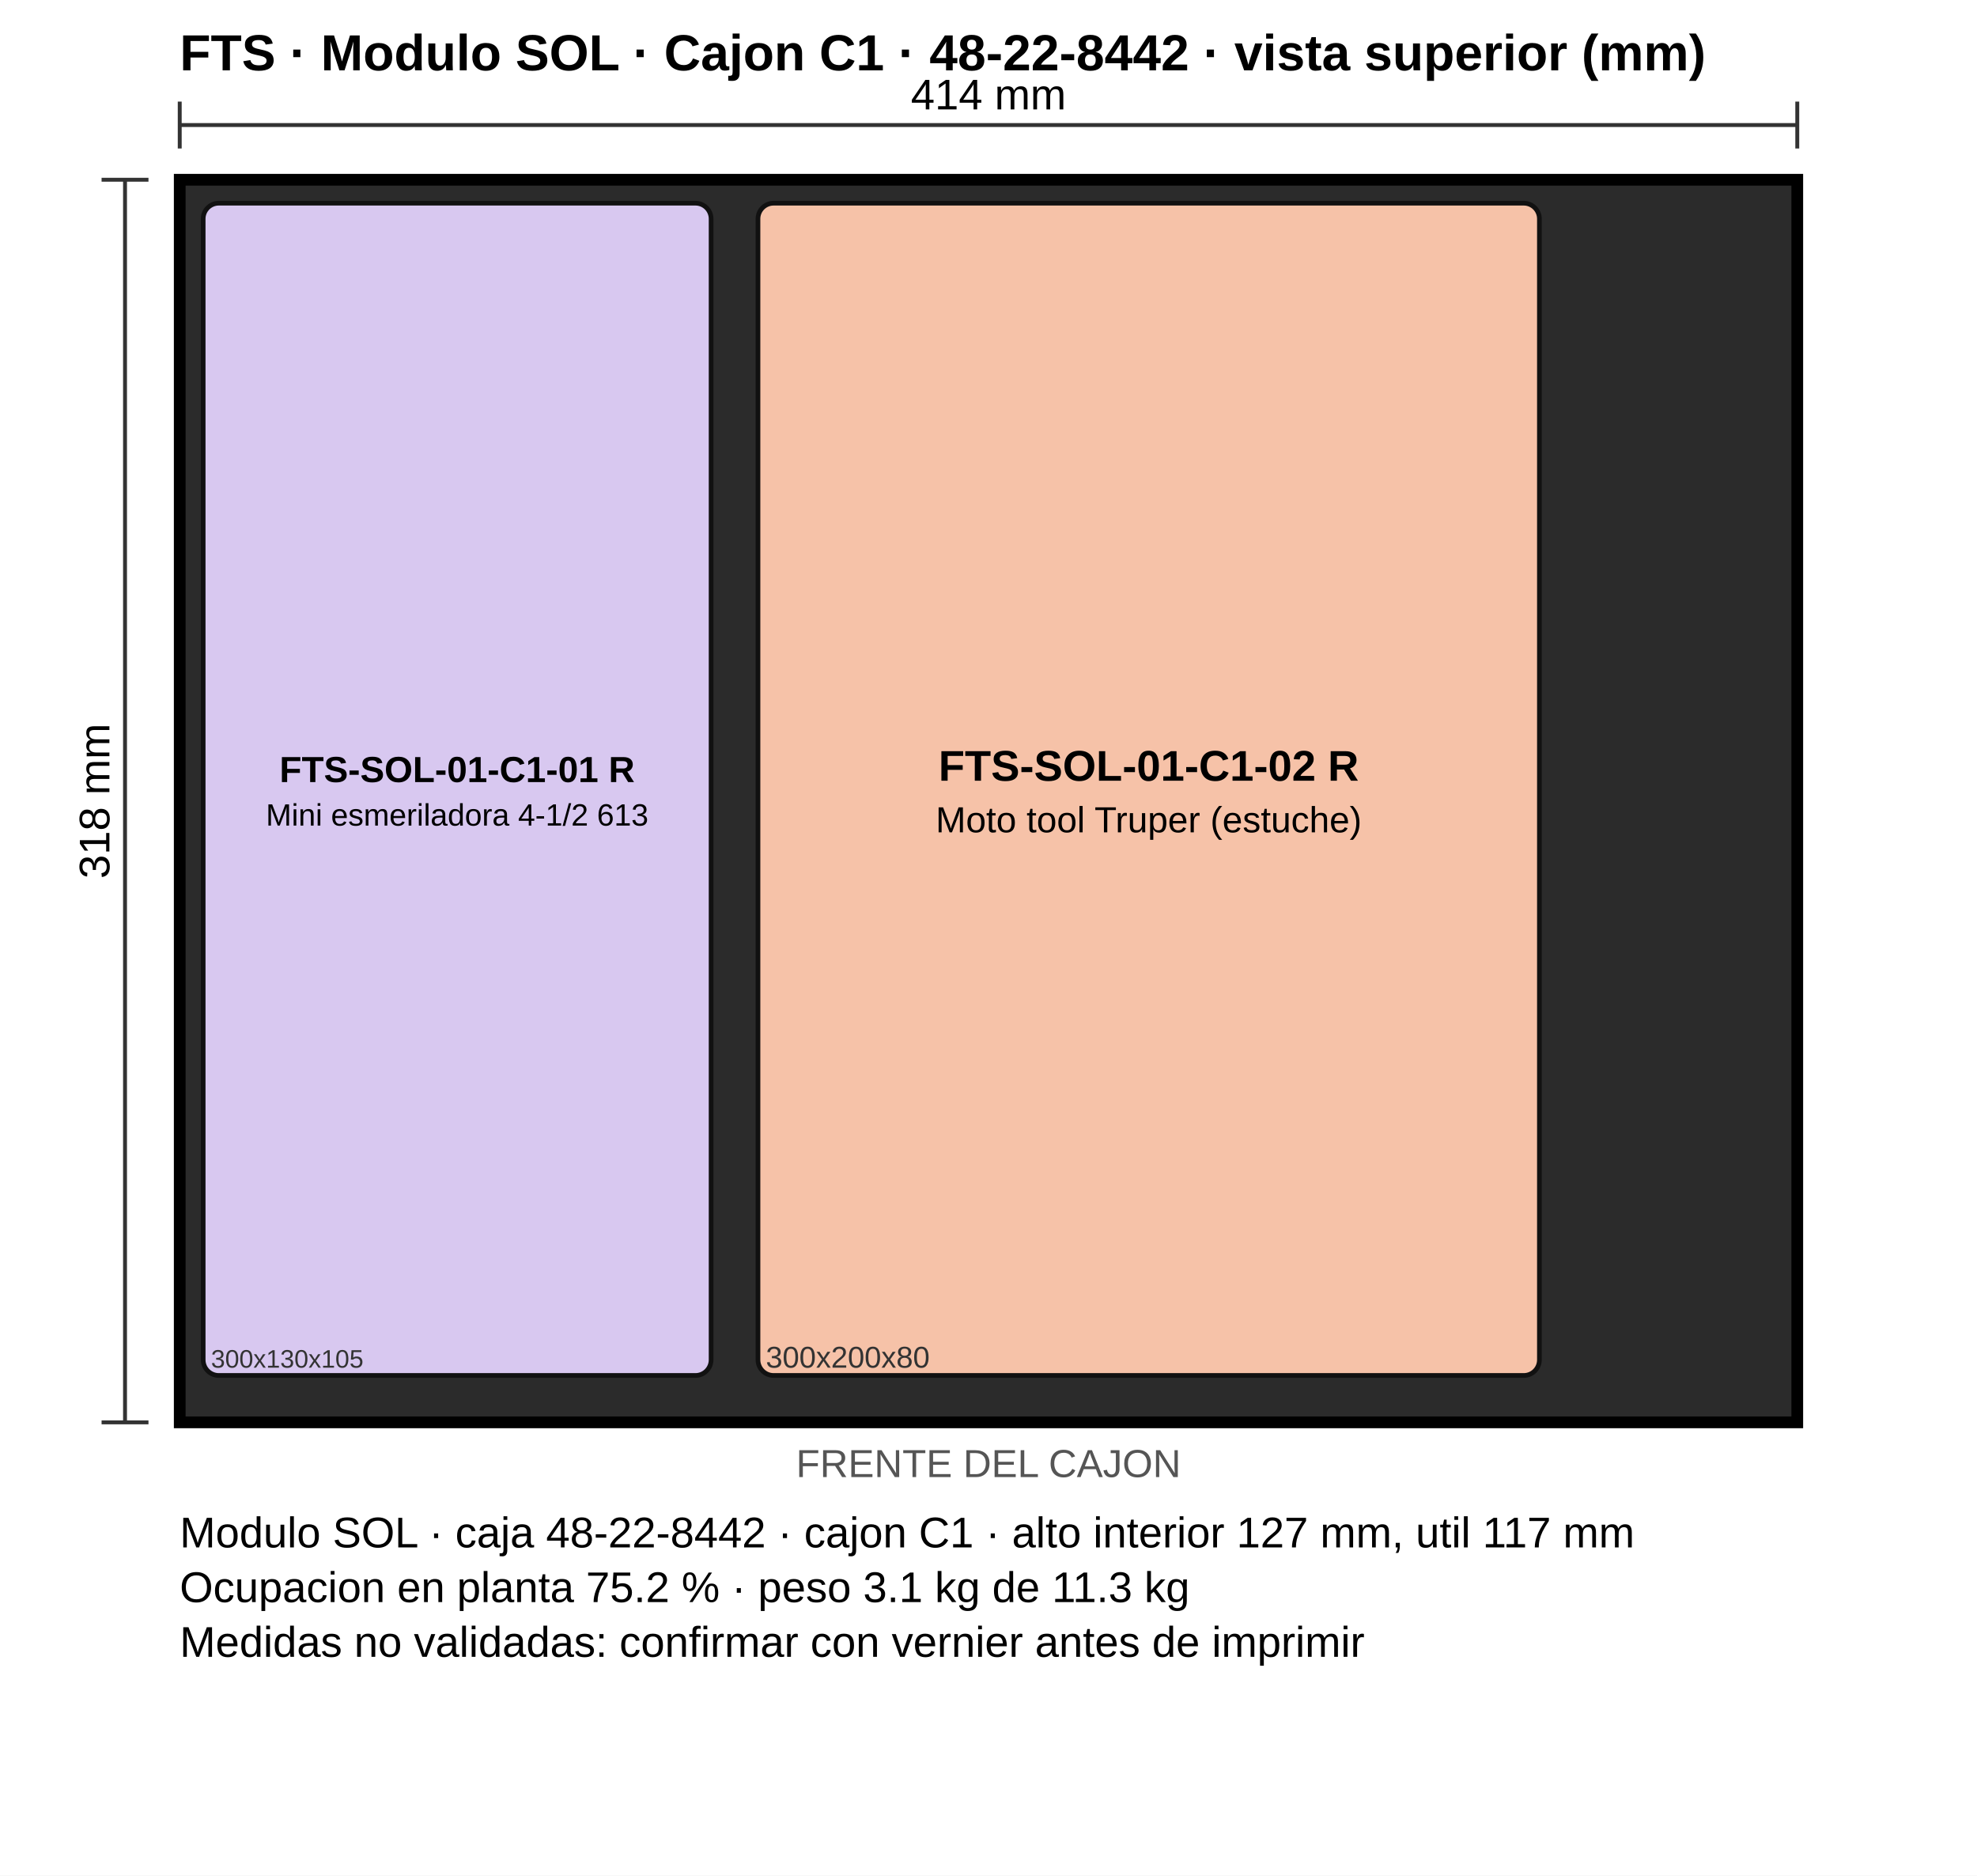
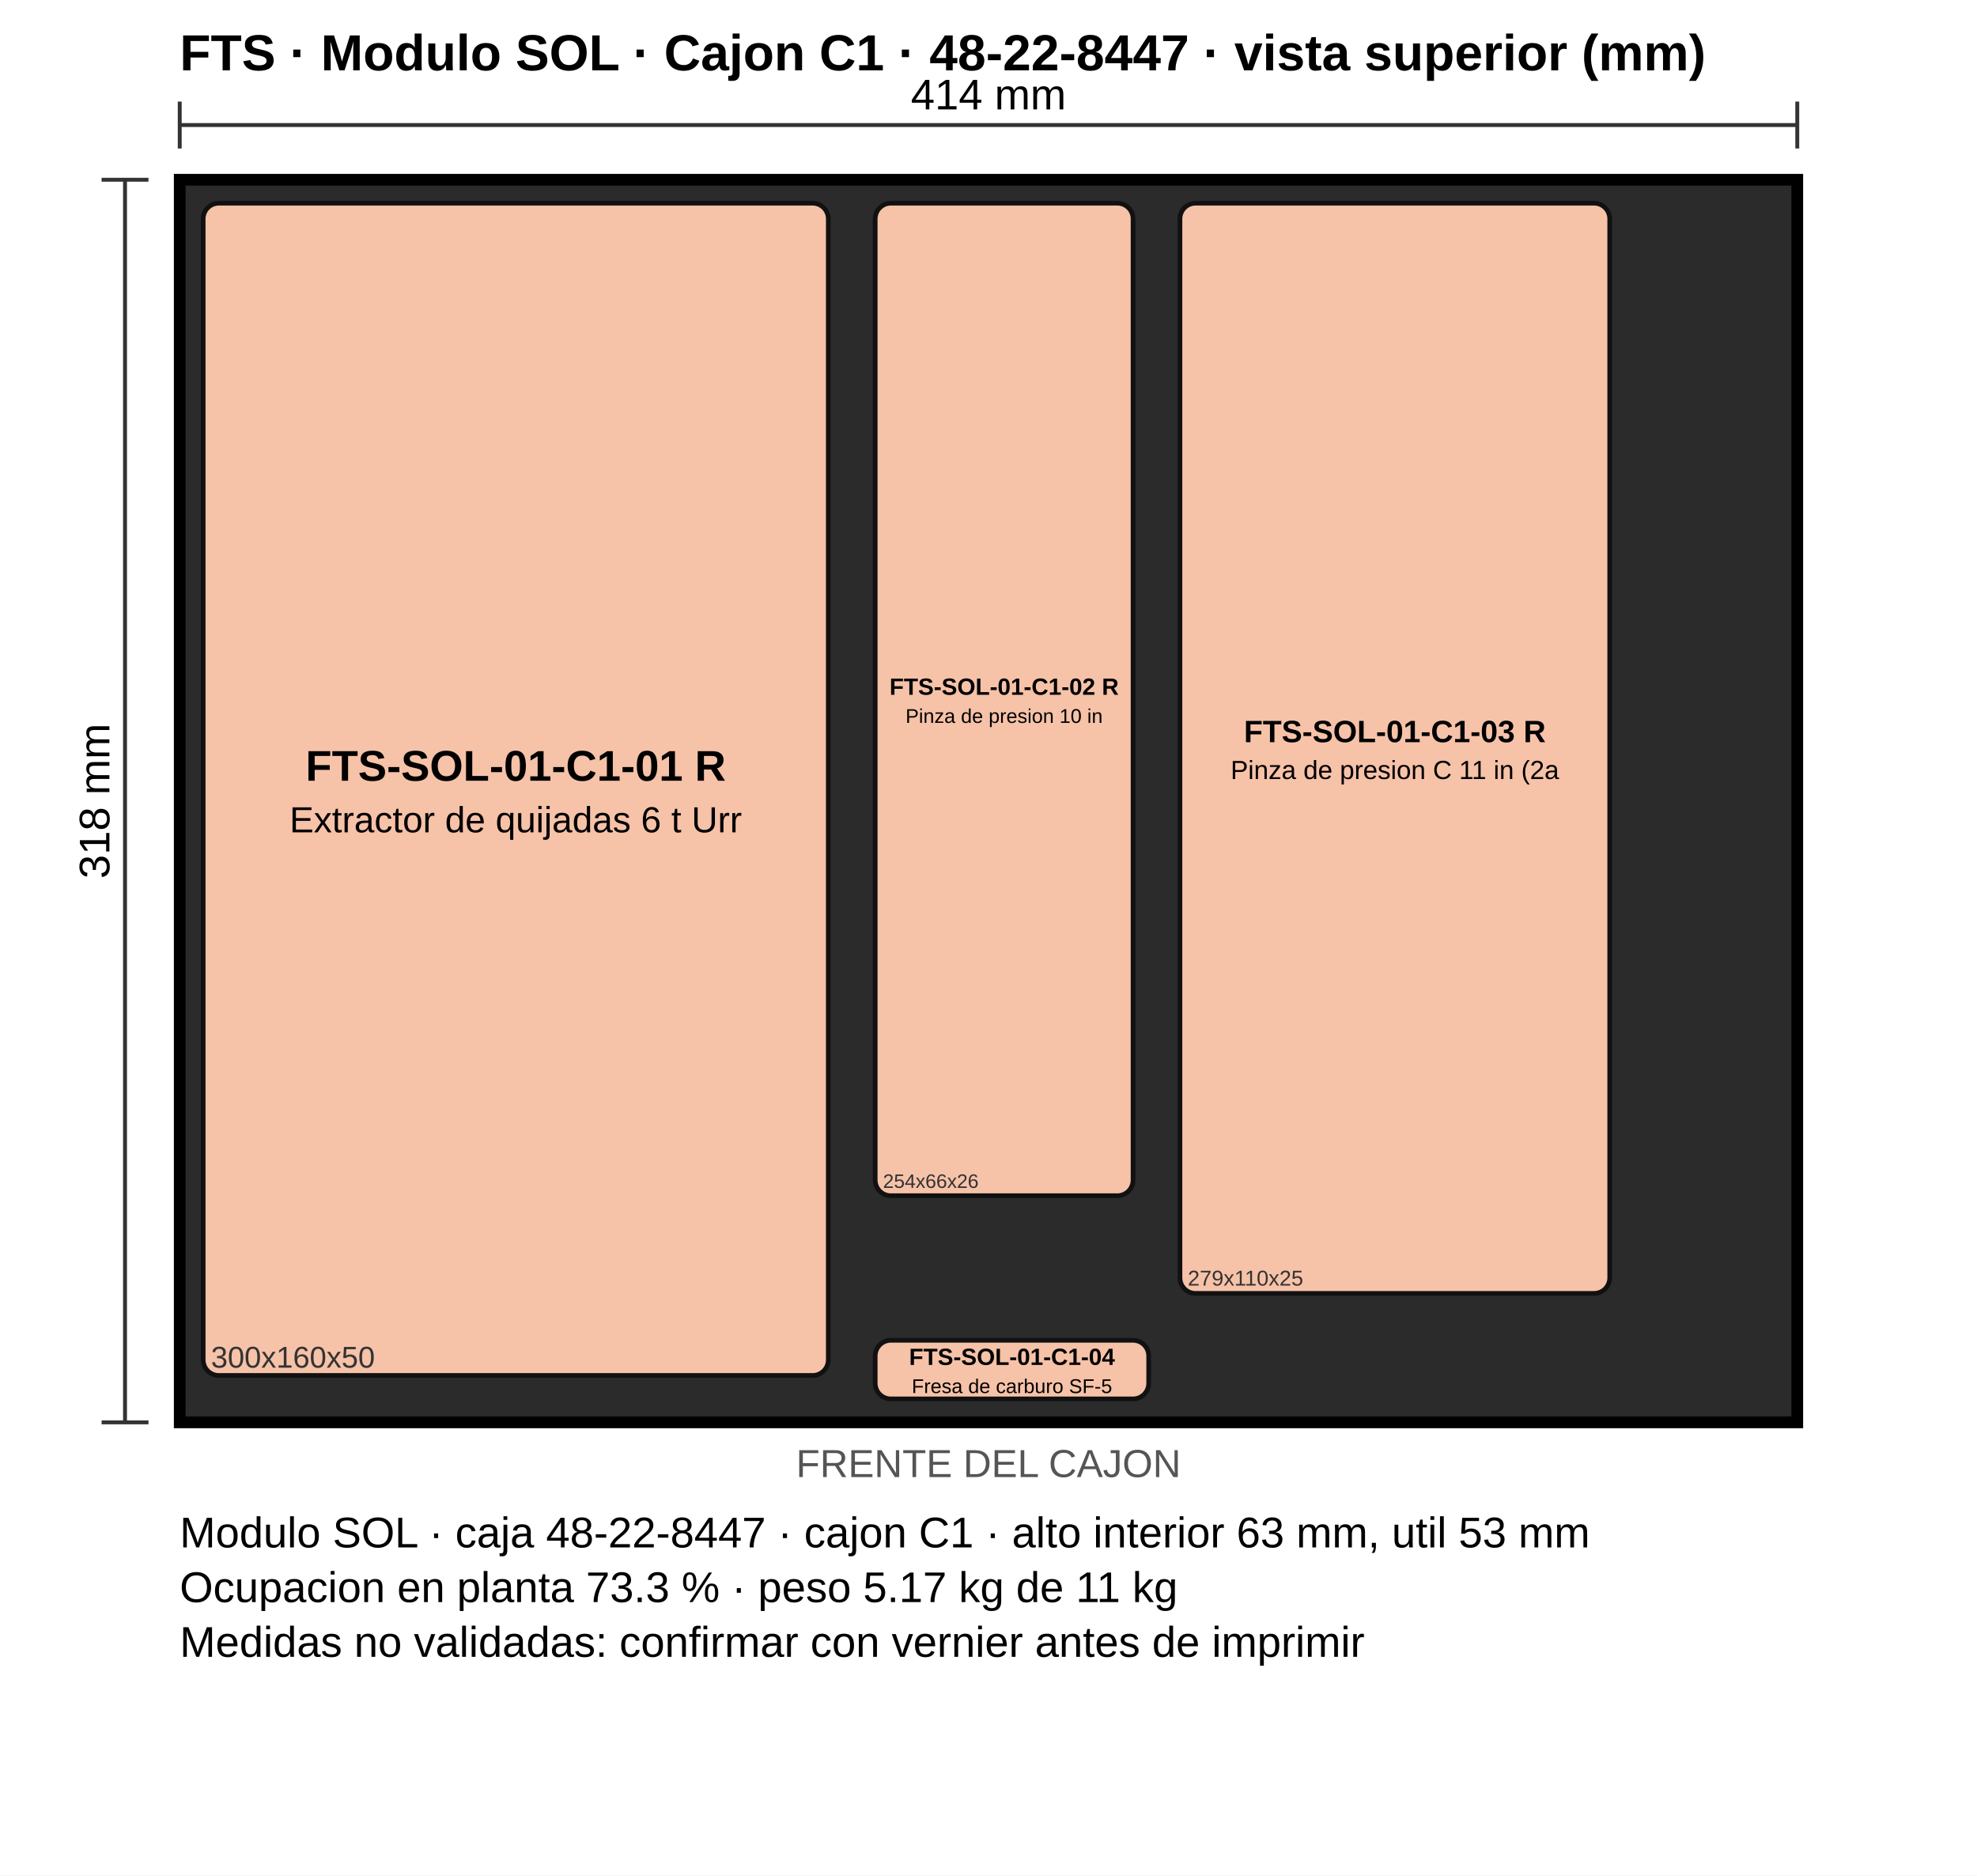
<svg xmlns="http://www.w3.org/2000/svg" viewBox="0 0 506 480" width="810" font-family="Arial, sans-serif">
  <rect x="0" y="0" width="506" height="480" fill="#ffffff" />
-   <text x="46" y="18" font-size="13" font-weight="bold">FTS · Modulo SOL · Cajon C1 · 48-22-8442 · vista superior (mm)</text>
+   <text x="46" y="18" font-size="13" font-weight="bold">FTS · Modulo SOL · Cajon C1 · 48-22-8447 · vista superior (mm)</text>
  <rect x="46" y="46" width="414" height="318" fill="#2b2b2b" stroke="#000" stroke-width="3" />
  <line x1="46" y1="32" x2="460" y2="32" stroke="#333" stroke-width="1" />
  <line x1="46" y1="26" x2="46" y2="38" stroke="#333" />
  <line x1="460" y1="26" x2="460" y2="38" stroke="#333" />
  <text x="253.0" y="28" font-size="11" text-anchor="middle">414 mm</text>
  <line x1="32" y1="46" x2="32" y2="364" stroke="#333" />
  <line x1="26" y1="46" x2="38" y2="46" stroke="#333" />
  <line x1="26" y1="364" x2="38" y2="364" stroke="#333" />
  <text x="28" y="205.0" font-size="11" text-anchor="middle" transform="rotate(-90 28 205.0)">318 mm</text>
  <text x="253.0" y="378" font-size="10" text-anchor="middle" fill="#555">FRENTE DEL CAJON</text>
-   <rect x="52" y="52" width="130" height="300" rx="4" fill="#D8C8F0" stroke="#111" stroke-width="1.2" />
-   <text x="117.0" y="200.143" font-size="9.3" text-anchor="middle" font-weight="bold">FTS-SOL-01-C1-01 R</text>
-   <text x="117.0" y="211.286" font-size="7.9" text-anchor="middle">Mini esmeriladora 4-1/2 613</text>
-   <text x="54" y="350" font-size="6.5" fill="#333">300x130x105</text>
-   <rect x="194" y="52" width="200" height="300" rx="4" fill="#F6C2A8" stroke="#111" stroke-width="1.2" />
-   <text x="294.0" y="199.8" font-size="11.0" text-anchor="middle" font-weight="bold">FTS-SOL-01-C1-02 R</text>
-   <text x="294.0" y="213.0" font-size="9.3" text-anchor="middle">Moto tool Truper (estuche)</text>
-   <text x="196" y="350" font-size="7.7" fill="#333">300x200x80</text>
-   <text x="46" y="396" font-size="11" fill="#000">Modulo SOL · caja 48-22-8442 · cajon C1 · alto interior 127 mm, util 117 mm</text>
-   <text x="46" y="410" font-size="11" fill="#000">Ocupacion en planta 75.2 % · peso 3.1 kg de 11.3 kg</text>
+   <rect x="52" y="52" width="160" height="300" rx="4" fill="#F6C2A8" stroke="#111" stroke-width="1.2" />
+   <text x="132.0" y="199.8" font-size="11.0" text-anchor="middle" font-weight="bold">FTS-SOL-01-C1-01 R</text>
+   <text x="132.0" y="213.0" font-size="9.3" text-anchor="middle">Extractor de quijadas 6 t Urr</text>
+   <text x="54" y="350" font-size="7.7" fill="#333">300x160x50</text>
+   <rect x="224" y="52" width="66" height="254" rx="4" fill="#F6C2A8" stroke="#111" stroke-width="1.2" />
+   <text x="257.0" y="177.8" font-size="6.0" text-anchor="middle" font-weight="bold">FTS-SOL-01-C1-02 R</text>
+   <text x="257.0" y="185.0" font-size="5.1" text-anchor="middle">Pinza de presion 10 in</text>
+   <text x="226" y="304" font-size="5.0" fill="#333">254x66x26</text>
+   <rect x="302" y="52" width="110" height="279" rx="4" fill="#F6C2A8" stroke="#111" stroke-width="1.2" />
+   <text x="357.0" y="189.929" font-size="7.9" text-anchor="middle" font-weight="bold">FTS-SOL-01-C1-03 R</text>
+   <text x="357.0" y="199.357" font-size="6.7" text-anchor="middle">Pinza de presion C 11 in (2a</text>
+   <text x="304" y="329" font-size="5.5" fill="#333">279x110x25</text>
+   <rect x="224" y="343" width="70" height="15" rx="4" fill="#F6C2A8" stroke="#111" stroke-width="1.2" />
+   <text x="259.0" y="349.3" font-size="6.0" text-anchor="middle" font-weight="bold">FTS-SOL-01-C1-04</text>
+   <text x="259.0" y="356.5" font-size="5.1" text-anchor="middle">Fresa de carburo SF-5</text>
+   <text x="46" y="396" font-size="11" fill="#000">Modulo SOL · caja 48-22-8447 · cajon C1 · alto interior 63 mm, util 53 mm</text>
+   <text x="46" y="410" font-size="11" fill="#000">Ocupacion en planta 73.3 % · peso 5.17 kg de 11 kg</text>
  <text x="46" y="424" font-size="11" fill="#000">Medidas no validadas: confirmar con vernier antes de imprimir</text>
</svg>
